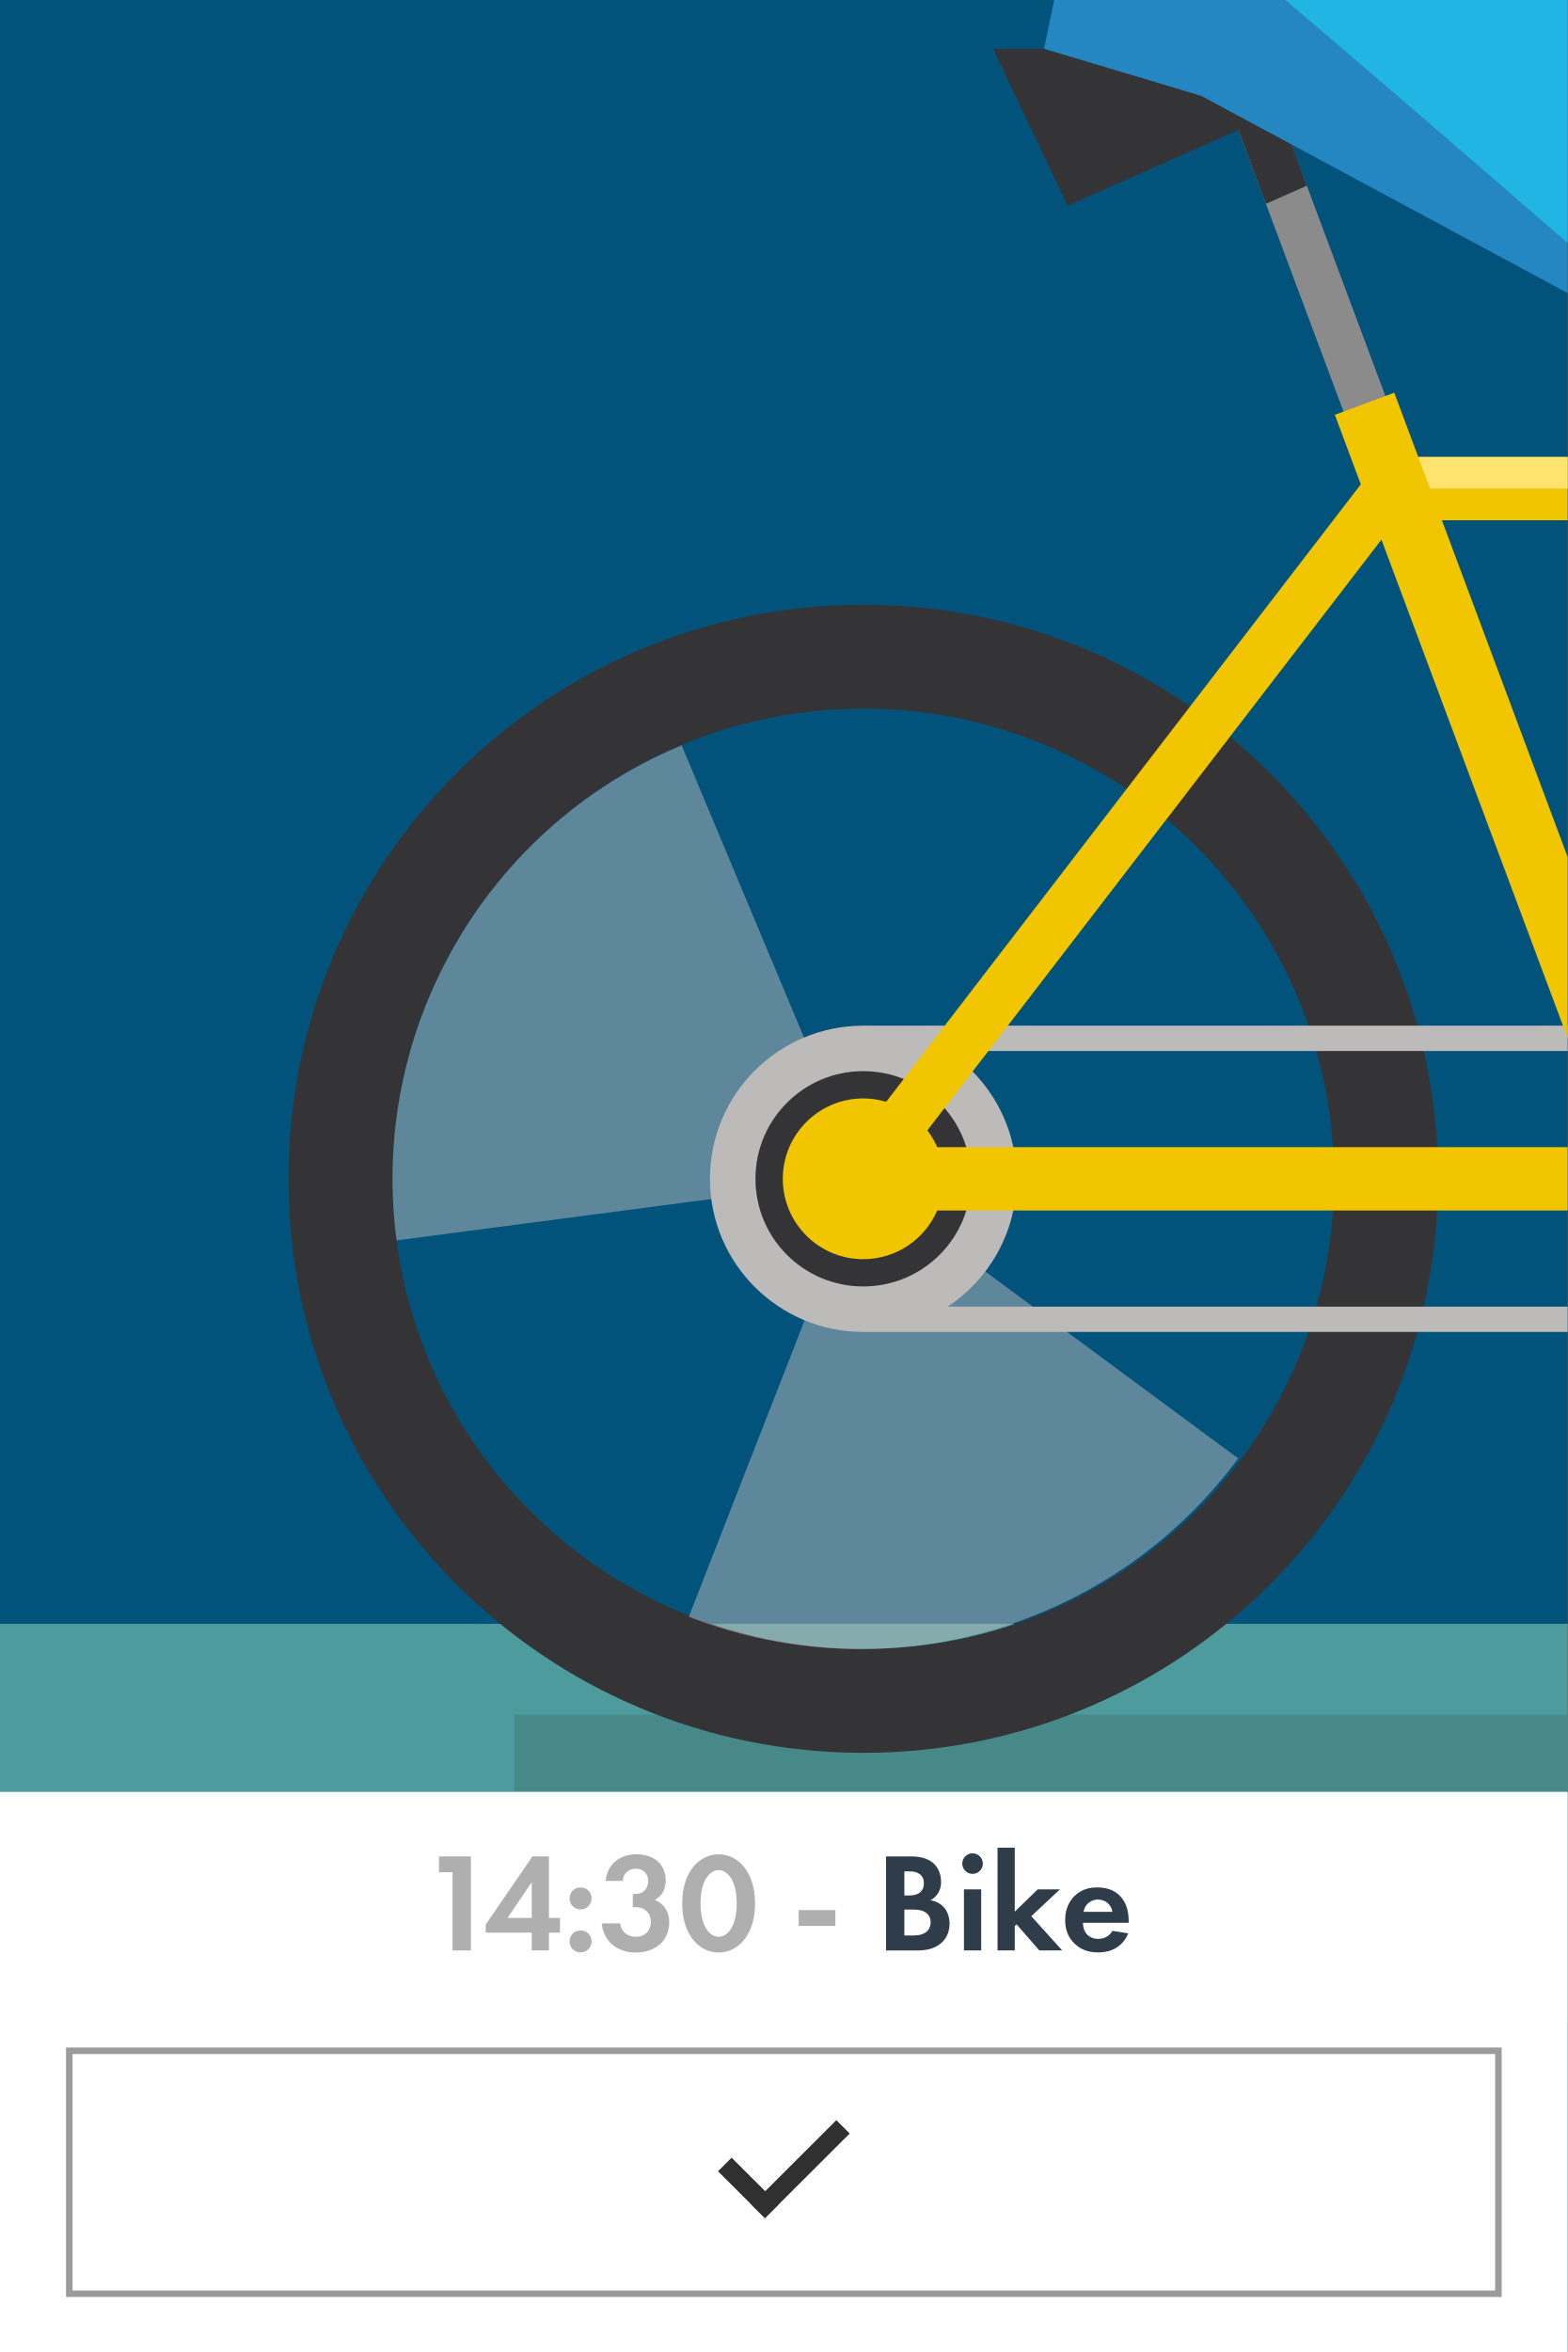
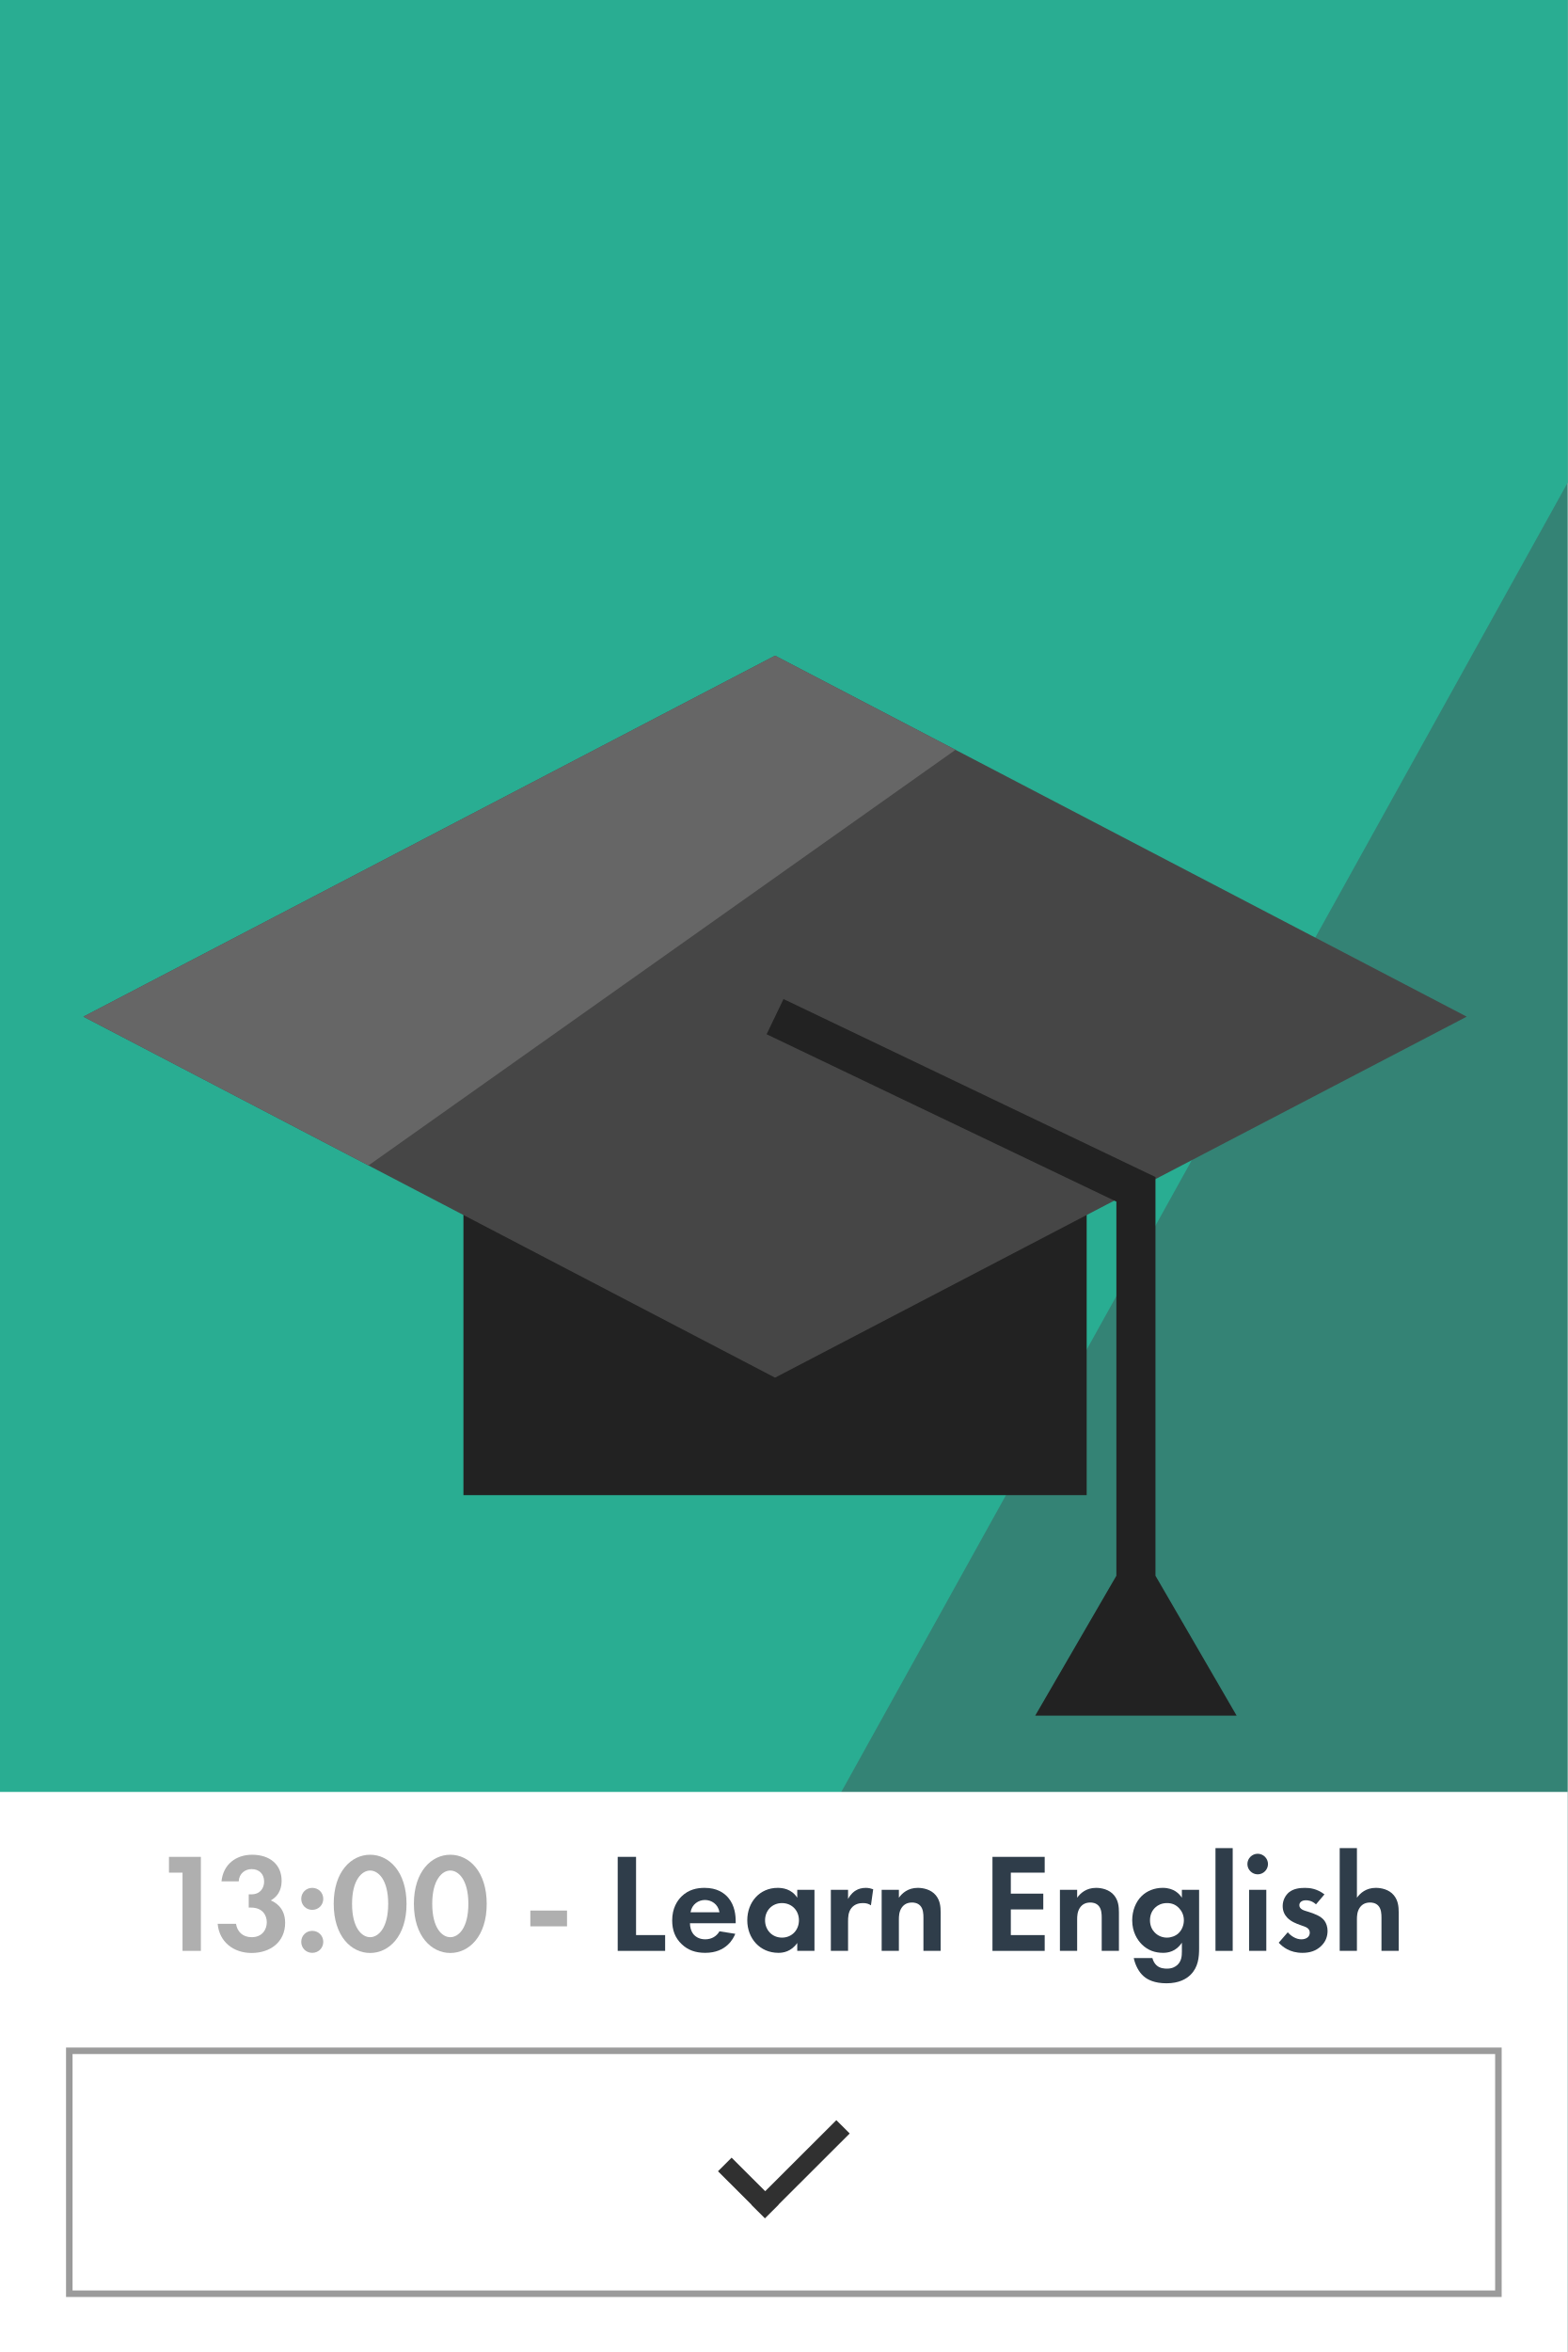
<svg xmlns="http://www.w3.org/2000/svg" version="1.1" id="Слой_2" x="0px" y="0px" width="240px" height="360px" viewBox="0 0 240 360" enable-background="new 0 0 240 360" xml:space="preserve">
  <g>
-     <rect y="0" fill="#141413" width="240" height="359.999" />
-     <rect fill="#02537C" width="240" height="248.548" />
-     <rect y="248.548" fill="#4E9B9E" width="240" height="111.451" />
-     <rect x="78.719" y="262.447" fill="#478989" width="161.281" height="11.691" />
-     <rect y="309.63" fill="#157256" width="240" height="50.369" />
-     <path fill="#343436" d="M132.156,92.565c-48.597,0-87.997,39.338-87.997,87.865c0,48.524,39.4,87.862,87.997,87.862   c48.601,0,87.999-39.338,87.999-87.862C220.155,131.903,180.757,92.565,132.156,92.565z M132.156,252.387   c-39.801,0-72.068-32.217-72.068-71.957c0-39.742,32.267-71.96,72.068-71.96c39.805,0,72.07,32.218,72.07,71.96   C204.226,220.17,171.961,252.387,132.156,252.387z" />
-     <path opacity="0.5" fill="#BCBBBC" d="M60.719,189.853l71.437-9.385l-27.805-66.386c-14.946,6.233-27.89,17.503-36.005,32.943   C61.16,160.699,58.833,175.626,60.719,189.853z" />
-     <path opacity="0.5" fill="#BCBBBC" d="M189.556,223.228L131.64,180.43l-26.187,67.038c15.085,5.885,32.238,6.754,48.819,1.278   C168.955,243.896,181.013,234.772,189.556,223.228z" />
-     <path fill="#BCBBBA" d="M240,156.991H132.156c-12.962,0-23.471,10.494-23.471,23.439c0,12.943,10.509,23.437,23.471,23.437H240   v-3.874h-94.919c6.356-4.194,10.552-11.388,10.552-19.563s-4.195-15.369-10.55-19.563H240V156.991z" />
-     <path fill="#343436" d="M148.662,180.43c0,9.1-7.388,16.477-16.506,16.477c-9.114,0-16.502-7.377-16.502-16.477   c0-9.102,7.388-16.479,16.502-16.479C141.274,163.951,148.662,171.328,148.662,180.43z" />
-     <polygon fill="#8C8B8B" points="236.324,145.039 189.273,19.066 195.679,16.68 230.761,110.609  " />
-     <path fill="#F2C501" d="M240,69.941h-22.876l-3.673-9.833l-9.097,3.387l3.973,10.64l-72.66,94.507   c-1.113-0.33-2.289-0.514-3.51-0.514c-6.801,0-12.317,5.508-12.317,12.303c0,6.792,5.516,12.3,12.317,12.3   c5.081,0,9.441-3.072,11.327-7.455H240v-9.692h-96.518c-0.396-0.922-0.911-1.778-1.511-2.568l69.517-90.417L240,158.929v-27.737   l-19.257-51.559H240V69.941z" />
-     <polygon fill="#343436" points="229.027,7.466 152.021,7.466 163.451,31.494 189.583,19.896 193.805,31.195 200.065,28.42    196.776,19.479 229.027,19.479  " />
-     <polygon fill="#2587C1" points="200.065,0 161.388,0 159.841,7.466 183.906,14.674 240,44.853 240,0  " />
-     <path fill="#20B5E3" d="M240,37.201V0h-43.212C210.766,11.892,227.33,26.209,240,37.201z" />
-     <polygon fill="#FFE36E" points="217.122,69.941 218.932,74.786 240,74.786 240,69.941  " />
+     <rect fill="#348375" width="240" height="360" />
+     <polygon fill="#29AD92" points="0,275.89 127.902,275.89 240,73.868 240,0 0,0  " />
+     <rect x="70.949" y="155.61" fill="#222222" width="95.411" height="73.238" />
+     <polygon fill="#464646" points="224.544,155.61 118.654,210.865 12.765,155.61 118.654,100.355  " />
+     <polygon fill="#222222" points="158.479,262.603 189.32,262.603 176.892,241.183 176.892,180.157 119.948,152.915 117.361,158.304    170.907,183.92 170.907,241.183  " />
+     <polygon fill="#666666" points="56.41,178.384 146.278,114.769 118.654,100.355 12.765,155.61  " />
  </g>
  <g>
    <rect y="274.274" fill="#FFFFFF" width="240" height="85.726" />
    <g>
-       <path fill="#9B9B9B" d="M229.892,351.578H10.108v-38.18h219.785V351.578z M11.105,350.582h217.79v-36.188H11.105V350.582z" />
+       <path fill="#9B9B9B" d="M229.891,351.578H10.109v-38.179h219.783V351.578z M11.106,350.582h217.788v-36.187H11.106V350.582z" />
    </g>
-     <polygon fill="#303030" points="130.081,326.554 128.038,324.513 117.145,335.389 112.001,330.253 109.919,332.334 115.062,337.47    115.043,337.487 117.088,339.529 117.106,339.51 117.123,339.528 119.206,337.447 119.189,337.43  " />
+     <polygon fill="#303030" points="130.082,326.554 128.038,324.513 117.145,335.389 112.002,330.254 109.918,332.334 115.062,337.47    115.043,337.487 117.088,339.528 117.105,339.51 117.123,339.528 119.207,337.447 119.189,337.43  " />
  </g>
  <g>
-     <path fill="#AFAFAF" d="M69.283,286.561h-2.075v-2.416h4.883v14.39h-2.808V286.561z" />
-     <path fill="#AFAFAF" d="M84.041,293.572h1.685v2.244h-1.685v2.719h-2.636v-2.719h-7.043v-1.251l7.151-10.421h2.528V293.572z    M81.405,293.572v-5.479l-3.715,5.479H81.405z" />
-     <path fill="#AFAFAF" d="M88.882,288.891c0.951,0,1.686,0.733,1.686,1.683c0,0.95-0.735,1.684-1.686,1.684   c-0.951,0-1.685-0.734-1.685-1.684C87.197,289.625,87.932,288.891,88.882,288.891z M88.882,295.472   c0.951,0,1.686,0.734,1.686,1.682c0,0.949-0.735,1.684-1.686,1.684c-0.951,0-1.685-0.734-1.685-1.684   C87.197,296.205,87.932,295.472,88.882,295.472z" />
-     <path fill="#AFAFAF" d="M92.708,287.899c0.259-2.611,2.226-4.078,4.689-4.078c2.766,0,4.515,1.553,4.515,3.97   c0,0.755-0.15,2.18-1.663,3.02c0.583,0.237,2.202,1.057,2.202,3.43c0,2.956-2.289,4.618-5.141,4.618   c-2.765,0-4.948-1.705-5.186-4.466h2.809c0.172,1.188,1.016,2.05,2.397,2.05c1.622,0,2.313-1.187,2.313-2.288   c0-1.057-0.648-2.244-2.398-2.244h-0.367v-2.027h0.39c1.382,0,1.965-0.971,1.965-1.963c0-1.144-0.755-1.899-1.902-1.899   c-0.993,0-1.922,0.647-1.987,1.877H92.708z" />
-     <path fill="#AFAFAF" d="M104.441,291.33c0-4.941,2.701-7.509,5.576-7.509c2.875,0,5.574,2.568,5.574,7.53   c0,4.94-2.699,7.508-5.574,7.508C107.143,298.859,104.441,296.291,104.441,291.33z M107.251,291.33   c0,3.754,1.534,5.113,2.766,5.113c1.231,0,2.766-1.359,2.766-5.113c0-3.733-1.556-5.091-2.766-5.091   C108.806,286.238,107.251,287.597,107.251,291.33z" />
-     <path fill="#AFAFAF" d="M122.27,292.364h5.619v2.417h-5.619V292.364z" />
-     <path fill="#2F3D4A" d="M139.212,284.145c0.798,0,2.355,0,3.52,0.906c0.844,0.647,1.34,1.769,1.34,2.978   c0,1.855-1.232,2.611-1.621,2.827c0.951,0.15,1.514,0.561,1.88,0.906c0.865,0.819,1.037,1.942,1.037,2.696   c0,0.842-0.238,2.028-1.232,2.913c-1.079,0.95-2.398,1.165-3.651,1.165h-4.841v-14.39H139.212z M138.454,290.121h0.801   c0.432,0,2.182-0.043,2.182-1.877c0-1.316-1.015-1.813-2.162-1.813h-0.821V290.121z M138.454,296.248h1.212   c0.517,0,1.296-0.022,1.922-0.389c0.692-0.408,0.886-1.099,0.886-1.661c0-0.452-0.152-1.228-1.06-1.639   c-0.604-0.28-1.318-0.28-1.923-0.28h-1.038V296.248z" />
-     <path fill="#2F3D4A" d="M148.893,283.67c0.864,0,1.577,0.712,1.577,1.575c0,0.863-0.713,1.575-1.577,1.575   c-0.865,0-1.578-0.712-1.578-1.575C147.315,284.382,148.028,283.67,148.893,283.67z M150.211,289.194v9.341h-2.637v-9.341H150.211z   " />
-     <path fill="#2F3D4A" d="M155.353,282.807v9.795l3.5-3.408h3.414l-4.386,4.099l4.731,5.242h-3.501l-3.479-3.991l-0.281,0.259v3.732   h-2.636v-15.728H155.353z" />
-     <path fill="#2F3D4A" d="M172.727,295.924c-0.281,0.691-1.339,2.913-4.603,2.913c-1.512,0-2.657-0.432-3.586-1.316   c-1.038-0.972-1.47-2.18-1.47-3.646c0-1.855,0.757-2.999,1.427-3.668c1.101-1.079,2.398-1.316,3.521-1.316   c1.902,0,3.003,0.754,3.651,1.532c0.995,1.187,1.124,2.653,1.124,3.668v0.216h-7.001c0,0.56,0.152,1.165,0.453,1.574   c0.283,0.389,0.865,0.885,1.88,0.885c0.995,0,1.751-0.475,2.183-1.229L172.727,295.924z M170.307,292.623   c-0.217-1.272-1.254-1.876-2.226-1.876c-0.972,0-1.988,0.625-2.204,1.876H170.307z" />
+     <path fill="#AFAFAF" d="M27.944,286.629h-2.075v-2.417h4.884v14.391h-2.809V286.629z" />
+     <path fill="#AFAFAF" d="M33.909,287.967c0.259-2.612,2.225-4.078,4.687-4.078c2.765,0,4.517,1.554,4.517,3.969   c0,0.756-0.152,2.18-1.664,3.021c0.583,0.237,2.203,1.057,2.203,3.43c0,2.955-2.291,4.616-5.142,4.616   c-2.767,0-4.949-1.703-5.185-4.465h2.808c0.173,1.187,1.015,2.05,2.399,2.05c1.62,0,2.312-1.187,2.312-2.288   c0-1.057-0.649-2.244-2.399-2.244H38.08v-2.028h0.388c1.384,0,1.967-0.971,1.967-1.962c0-1.144-0.756-1.899-1.901-1.899   c-0.995,0-1.924,0.647-1.989,1.877H33.909z" />
+     <path fill="#AFAFAF" d="M47.803,288.959c0.951,0,1.686,0.733,1.686,1.683c0,0.95-0.735,1.683-1.686,1.683   c-0.951,0-1.685-0.732-1.685-1.683C46.118,289.692,46.853,288.959,47.803,288.959z M47.803,295.539   c0.951,0,1.686,0.734,1.686,1.683c0,0.948-0.735,1.682-1.686,1.682c-0.951,0-1.685-0.733-1.685-1.682   C46.118,296.273,46.853,295.539,47.803,295.539z" />
+     <path fill="#AFAFAF" d="M51.089,291.396c0-4.941,2.699-7.507,5.574-7.507c2.874,0,5.575,2.567,5.575,7.529   c0,4.941-2.701,7.507-5.575,7.507C53.788,298.925,51.089,296.359,51.089,291.396z M53.897,291.396c0,3.754,1.534,5.114,2.766,5.114   c1.232,0,2.767-1.36,2.767-5.114c0-3.732-1.557-5.091-2.767-5.091C55.453,286.305,53.897,287.664,53.897,291.396z" />
+     <path fill="#AFAFAF" d="M63.363,291.396c0-4.941,2.7-7.507,5.574-7.507c2.875,0,5.575,2.567,5.575,7.529   c0,4.941-2.7,7.507-5.575,7.507C66.063,298.925,63.363,296.359,63.363,291.396z M66.172,291.396c0,3.754,1.533,5.114,2.765,5.114   c1.233,0,2.766-1.36,2.766-5.114c0-3.732-1.556-5.091-2.766-5.091C67.727,286.305,66.172,287.664,66.172,291.396z" />
+     <path fill="#AFAFAF" d="M81.19,292.432h5.618v2.417H81.19V292.432z" />
+     <path fill="#2F3D4A" d="M97.375,284.212v11.974h4.452v2.417h-7.26v-14.391H97.375z" />
+     <path fill="#2F3D4A" d="M112.565,295.992c-0.28,0.691-1.339,2.912-4.602,2.912c-1.513,0-2.658-0.431-3.587-1.315   c-1.036-0.972-1.47-2.18-1.47-3.646c0-1.855,0.757-2.999,1.427-3.668c1.101-1.079,2.397-1.316,3.521-1.316   c1.901,0,3.003,0.755,3.652,1.532c0.994,1.187,1.123,2.653,1.123,3.668v0.215h-7.001c0,0.561,0.151,1.166,0.454,1.575   c0.281,0.389,0.864,0.885,1.88,0.885c0.994,0,1.75-0.474,2.183-1.229L112.565,295.992z M110.146,292.691   c-0.217-1.273-1.255-1.877-2.226-1.877c-0.973,0-1.988,0.626-2.204,1.877H110.146z" />
+     <path fill="#2F3D4A" d="M122.053,289.26h2.636v9.343h-2.636v-1.209c-0.952,1.36-2.205,1.51-2.875,1.51   c-2.874,0-4.776-2.243-4.776-4.983c0-2.762,1.881-4.962,4.648-4.962c0.712,0,2.117,0.129,3.003,1.51V289.26z M117.125,293.921   c0,1.488,1.08,2.653,2.593,2.653c1.514,0,2.593-1.165,2.593-2.653c0-1.489-1.079-2.632-2.593-2.632   C118.205,291.289,117.125,292.432,117.125,293.921z" />
+     <path fill="#2F3D4A" d="M127.196,289.26h2.636v1.403c0.41-0.798,0.971-1.187,1.166-1.294c0.411-0.259,0.93-0.41,1.557-0.41   c0.454,0,0.82,0.108,1.123,0.215l-0.346,2.459c-0.346-0.237-0.691-0.345-1.231-0.345c-0.497,0-1.231,0.108-1.752,0.755   c-0.497,0.625-0.517,1.424-0.517,2.071v4.488h-2.636V289.26z" />
+     <path fill="#2F3D4A" d="M134.976,289.26h2.636v1.209c0.497-0.69,1.381-1.51,2.894-1.51c0.821,0,2.031,0.237,2.766,1.143   c0.648,0.799,0.734,1.726,0.734,2.633v5.868h-2.636v-5.092c0-0.517-0.022-1.337-0.498-1.833c-0.41-0.431-0.972-0.475-1.23-0.475   c-0.692,0-1.232,0.237-1.621,0.82c-0.389,0.604-0.41,1.273-0.41,1.812v4.768h-2.636V289.26z" />
+     <path fill="#2F3D4A" d="M159.934,286.629h-5.186v3.214h4.97v2.417h-4.97v3.927h5.186v2.417h-7.996v-14.391h7.996V286.629z" />
+     <path fill="#2F3D4A" d="M162.267,289.26h2.637v1.209c0.497-0.69,1.383-1.51,2.895-1.51c0.821,0,2.031,0.237,2.766,1.143   c0.648,0.799,0.734,1.726,0.734,2.633v5.868h-2.636v-5.092c0-0.517-0.021-1.337-0.498-1.833c-0.41-0.431-0.972-0.475-1.231-0.475   c-0.692,0-1.232,0.237-1.621,0.82c-0.389,0.604-0.41,1.273-0.41,1.812v4.768h-2.637V289.26z" />
+     <path fill="#2F3D4A" d="M180.938,289.26h2.636v8.91c0,1.425-0.13,2.913-1.297,4.078c-0.649,0.647-1.772,1.317-3.694,1.317   c-1.816,0-2.896-0.54-3.502-1.08c-0.734-0.626-1.296-1.726-1.512-2.783h2.852c0.107,0.432,0.346,0.863,0.649,1.122   c0.518,0.475,1.23,0.497,1.598,0.497c0.756,0,1.254-0.259,1.6-0.584c0.604-0.582,0.669-1.315,0.669-2.071v-1.315   c-0.908,1.381-2.161,1.552-2.874,1.552c-1.253,0-2.333-0.387-3.241-1.272c-0.692-0.691-1.491-1.899-1.491-3.711   c0-1.468,0.541-2.826,1.448-3.711c0.82-0.799,1.965-1.252,3.219-1.252c1.75,0,2.571,0.949,2.938,1.51V289.26z M176.896,291.936   c-0.431,0.388-0.842,1.014-0.842,1.985c0,0.82,0.302,1.424,0.691,1.833c0.562,0.605,1.276,0.82,1.902,0.82   c0.649,0,1.297-0.237,1.751-0.648c0.541-0.496,0.843-1.251,0.843-2.006c0-0.885-0.389-1.489-0.756-1.877   c-0.519-0.54-1.123-0.755-1.837-0.755C177.804,291.289,177.221,291.633,176.896,291.936z" />
+     <path fill="#2F3D4A" d="M188.717,282.875v15.728h-2.637v-15.728H188.717z" />
+     <path fill="#2F3D4A" d="M192.543,283.738c0.864,0,1.576,0.712,1.576,1.575c0,0.863-0.712,1.575-1.576,1.575   c-0.864,0-1.576-0.712-1.576-1.575C190.967,284.449,191.679,283.738,192.543,283.738z M193.861,289.26v9.343h-2.636v-9.343H193.861   z" />
+     <path fill="#2F3D4A" d="M201.468,291.483c-0.628-0.583-1.254-0.625-1.535-0.625c-0.626,0-1.015,0.302-1.015,0.756   c0,0.236,0.108,0.603,0.843,0.84l0.625,0.195c0.736,0.237,1.838,0.604,2.378,1.338c0.281,0.387,0.475,0.948,0.475,1.553   c0,0.841-0.281,1.683-1.037,2.373c-0.756,0.691-1.663,0.992-2.809,0.992c-1.943,0-3.046-0.927-3.63-1.552l1.384-1.597   c0.516,0.605,1.296,1.079,2.073,1.079c0.735,0,1.296-0.367,1.296-1.013c0-0.583-0.474-0.82-0.82-0.949l-0.605-0.216   c-0.669-0.237-1.448-0.539-2.01-1.122c-0.431-0.453-0.712-1.035-0.712-1.79c0-0.907,0.431-1.662,0.971-2.115   c0.735-0.582,1.686-0.668,2.442-0.668c0.691,0,1.793,0.086,2.982,0.992L201.468,291.483z" />
+     <path fill="#2F3D4A" d="M205.098,282.875h2.637v7.593c0.497-0.69,1.381-1.51,2.894-1.51c0.822,0,2.031,0.237,2.765,1.143   c0.648,0.799,0.736,1.726,0.736,2.633v5.868h-2.638v-5.092c0-0.517-0.021-1.337-0.497-1.833c-0.41-0.431-0.972-0.475-1.231-0.475   c-0.692,0-1.232,0.237-1.62,0.82c-0.39,0.604-0.41,1.273-0.41,1.812v4.768h-2.637V282.875z" />
  </g>
</svg>
